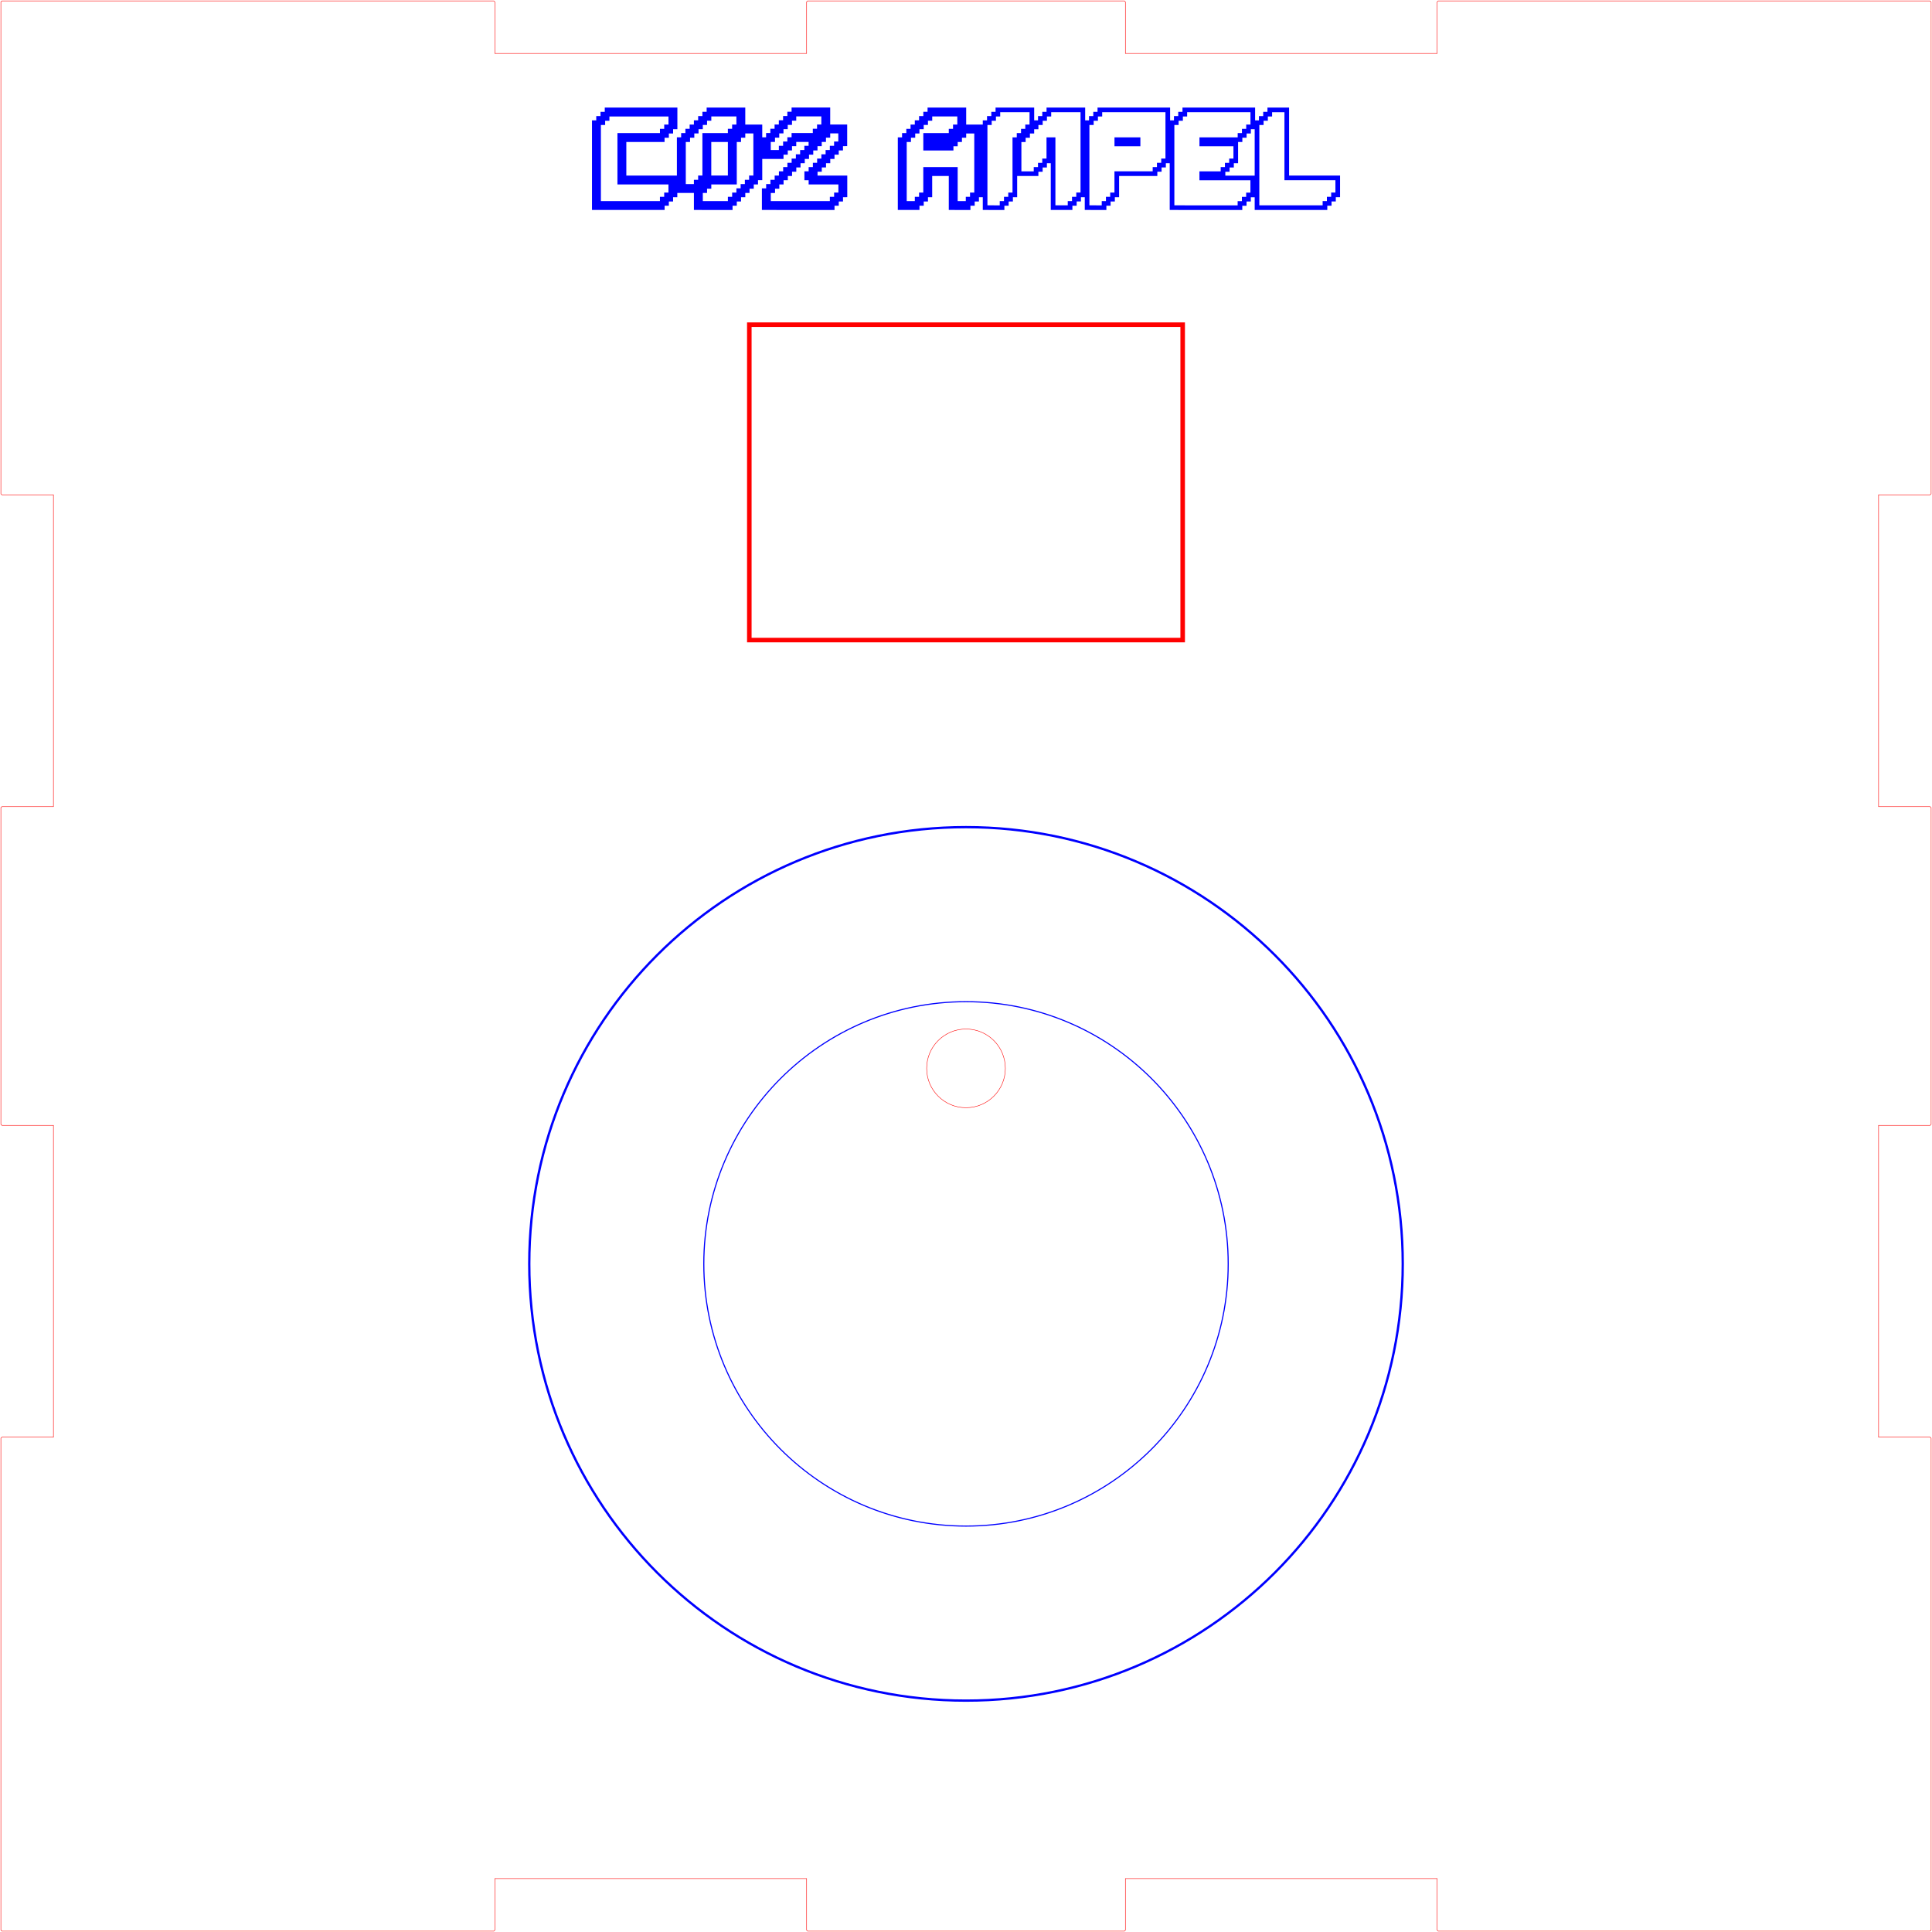
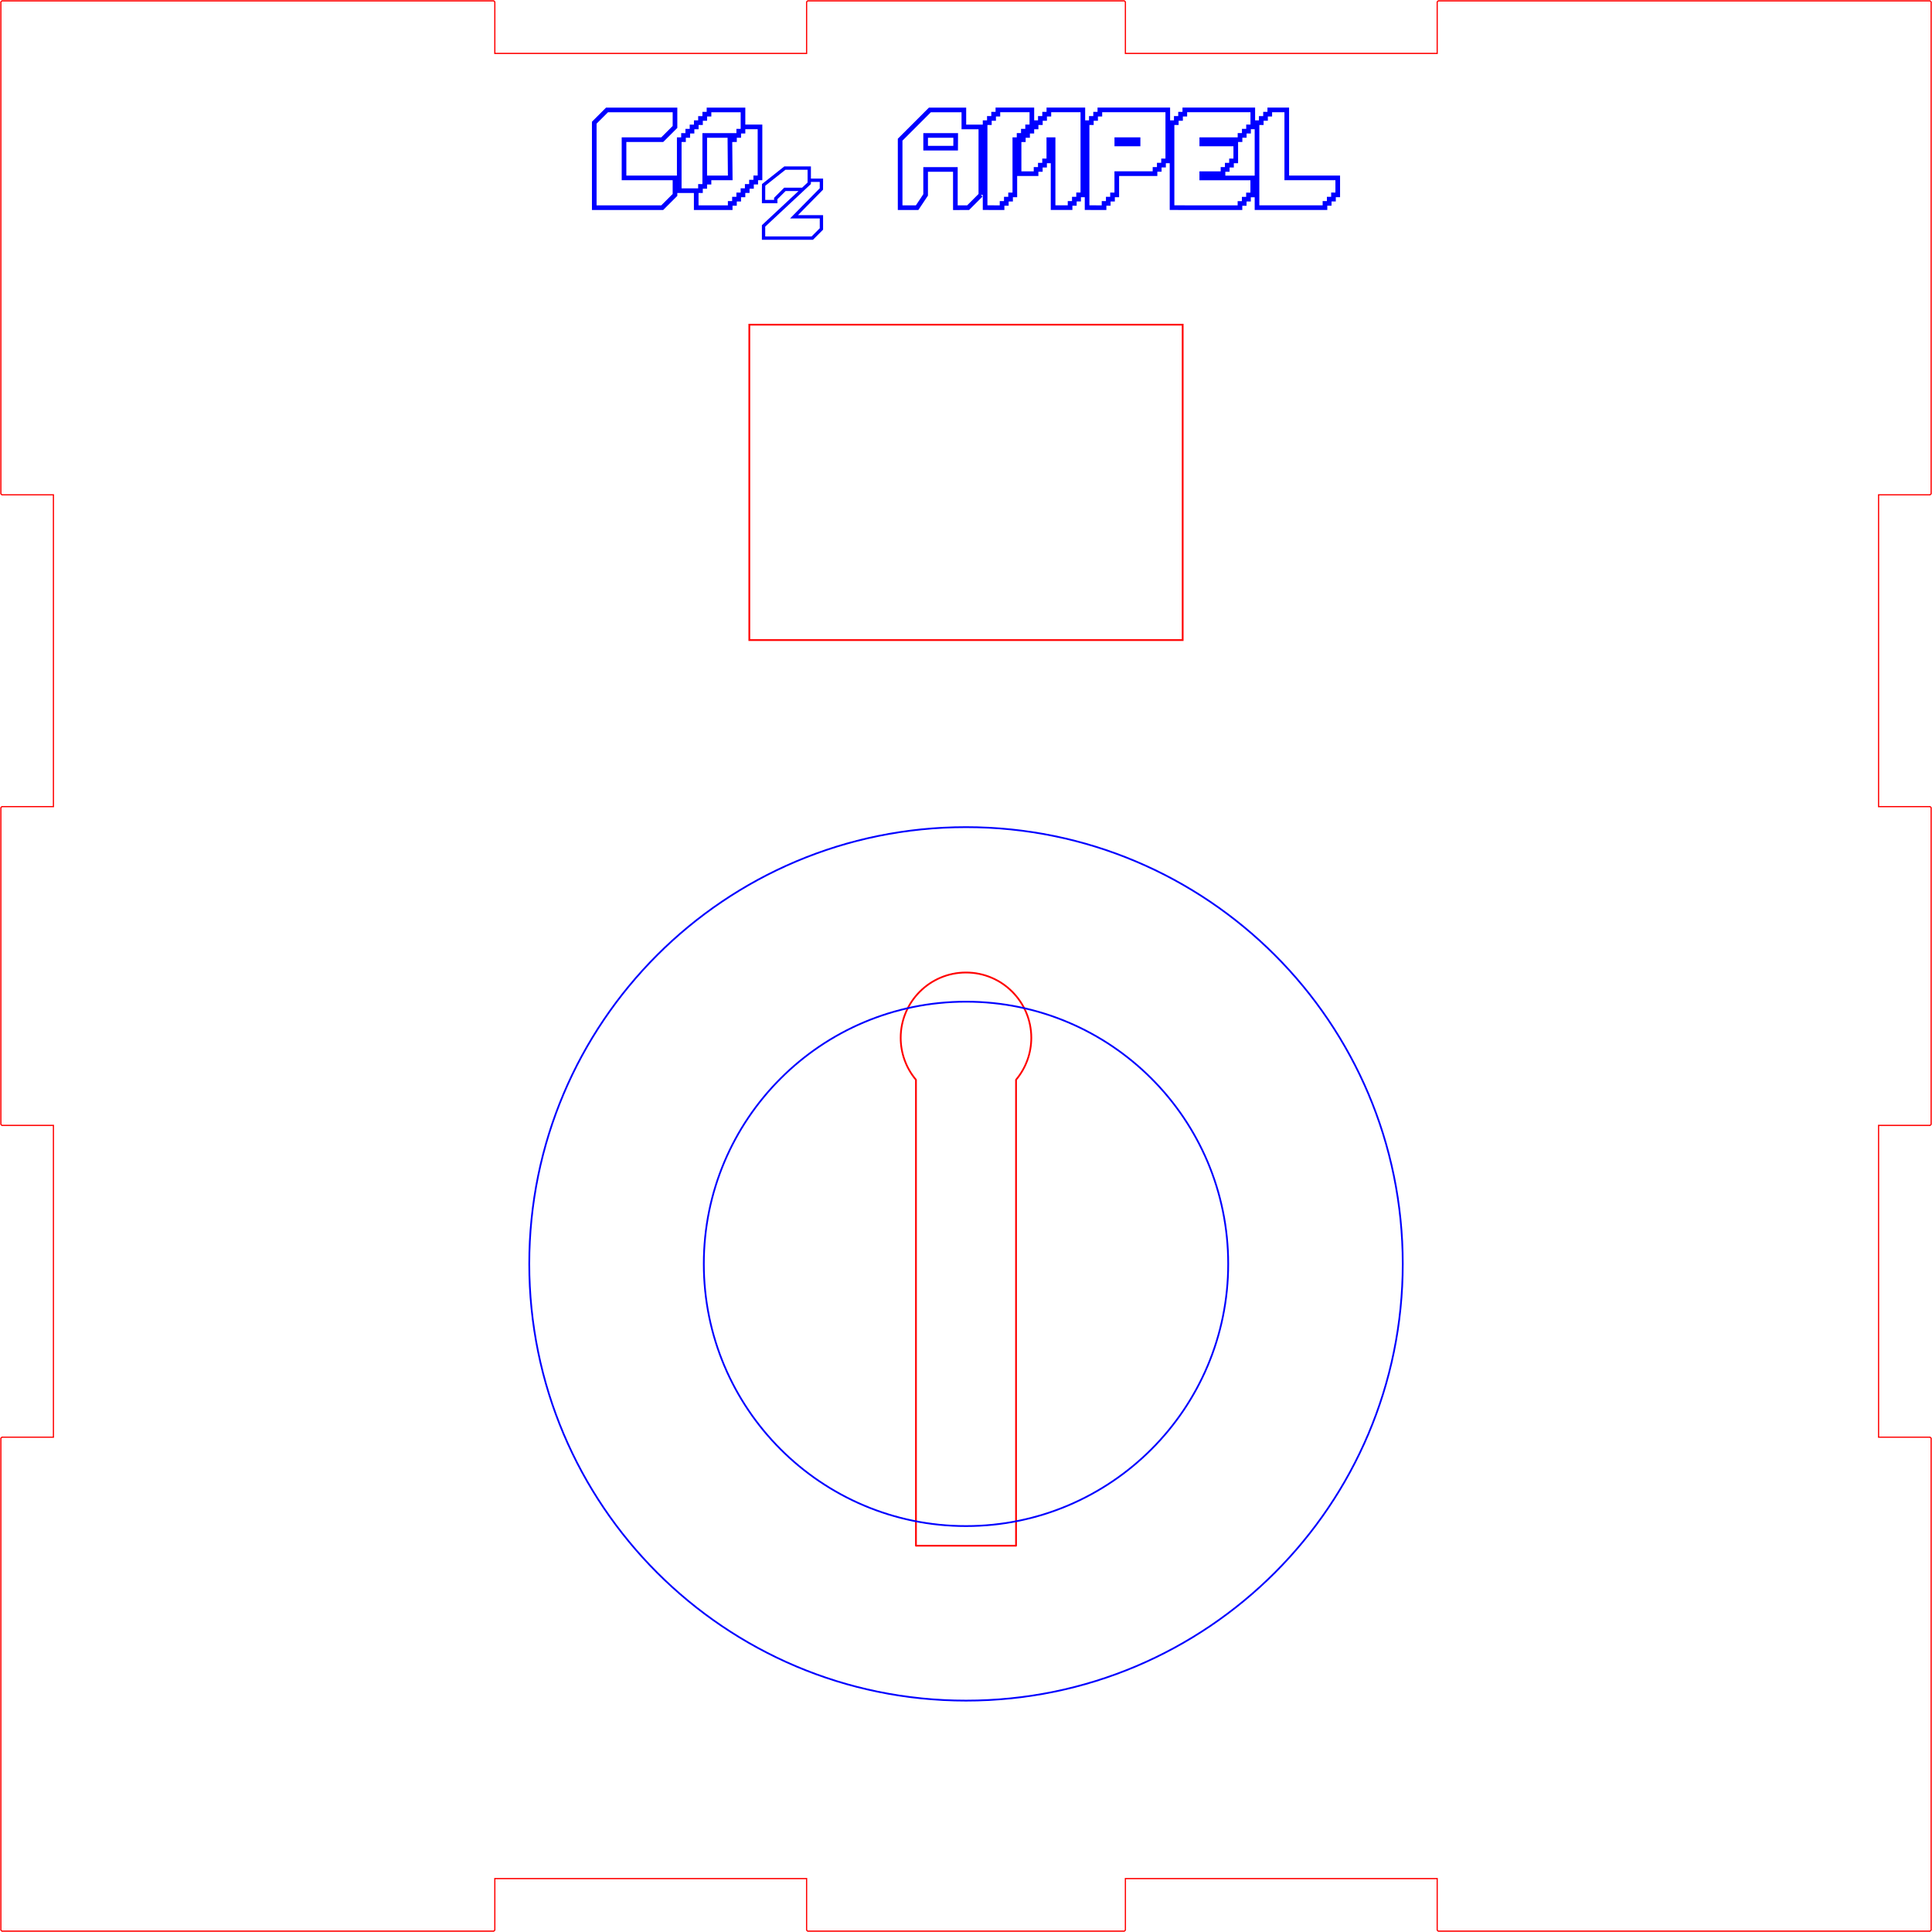
<svg xmlns="http://www.w3.org/2000/svg" width="110.3mm" height="110.3mm" viewBox="0 0 110.3 110.3" version="1.1" id="svg3567">
+   <style id="style862" />
  <defs id="defs3561" />
  <g id="layer1" transform="translate(20.30327,-37.74772)">
-     <path d="m 7.947,147.939 v -2.941 h 17.8 v 2.941 l 0.059,0.059 h 18.082 l 0.059,-0.059 v -2.941 h 17.8 v 2.941 l 0.059,0.059 h 28.082 l 0.059,-0.059 v -28.082 l -0.059,-0.059 h -2.941 v -17.8 h 2.941 l 0.059,-0.059 V 83.857 l -0.059,-0.059 h -2.941 v -17.8 h 2.941 l 0.059,-0.059 v -28.082 l -0.059,-0.059 h -28.082 l -0.059,0.059 v 2.941 h -17.8 v -2.941 l -0.059,-0.059 h -18.082 l -0.059,0.059 v 2.941 h -17.8 v -2.941 l -0.059,-0.059 h -28.082 l -0.059,0.059 v 28.082 l 0.059,0.059 h 2.941 v 17.8 h -2.941 l -0.059,0.059 v 18.082 l 0.059,0.059 h 2.941 v 17.8 h -2.941 l -0.059,0.059 v 28.082 l 0.059,0.059 h 28.082 z" id="front_outsideCutPath" style="font-size:12px;vector-effect:non-scaling-stroke;fill:none;fill-rule:evenodd;stroke:#ff0000;stroke-width:0.1;stroke-linecap:round" />
-     <ellipse ry="24.934" rx="24.934" cy="109.904" cx="34.847" id="path5237" style="opacity:1;fill:none;fill-opacity:0.51;stroke:#0000ff;stroke-width:0.132;stroke-miterlimit:4;stroke-dasharray:none;stroke-dashoffset:0;stroke-opacity:1" />
-     <rect y="56.284" x="22.476" height="18.006" width="24.741" id="rect5239" style="opacity:1;fill:none;fill-opacity:1;stroke:#ff0000;stroke-width:0.259;stroke-miterlimit:4;stroke-dasharray:none;stroke-dashoffset:0;stroke-opacity:1" />
+     <path d="m 7.947,147.939 v -2.941 h 17.8 v 2.941 l 0.059,0.059 h 18.082 l 0.059,-0.059 v -2.941 h 17.8 v 2.941 l 0.059,0.059 h 28.082 l 0.059,-0.059 v -28.082 l -0.059,-0.059 h -2.941 v -17.8 h 2.941 l 0.059,-0.059 V 83.857 l -0.059,-0.059 h -2.941 v -17.8 h 2.941 l 0.059,-0.059 v -28.082 l -0.059,-0.059 h -28.082 l -0.059,0.059 v 2.941 h -17.8 v -2.941 l -0.059,-0.059 h -18.082 l -0.059,0.059 v 2.941 h -17.8 v -2.941 l -0.059,-0.059 h -28.082 l -0.059,0.059 v 28.082 l 0.059,0.059 h 2.941 v 17.8 h -2.941 l -0.059,0.059 v 18.082 l 0.059,0.059 h 2.941 v 17.8 h -2.941 l -0.059,0.059 v 28.082 l 0.059,0.059 h 28.082 z" id="front_outsideCutPath" style="font-size:12px;vector-effect:non-scaling-stroke;fill:none;fill-rule:evenodd;stroke:#ff0000;stroke-width:0.259;stroke-linecap:butt;stroke-miterlimit:4;stroke-dasharray:none" />
+     <ellipse ry="24.934" rx="24.934" cy="109.904" cx="34.847" id="path5237" style="opacity:1;fill:none;fill-opacity:0.51;stroke:#0000ff;stroke-width:0.1;stroke-miterlimit:4;stroke-dasharray:none;stroke-dashoffset:0;stroke-opacity:1" />
+     <rect y="56.284" x="22.476" height="18.006" width="24.741" id="rect5239" style="stroke-opacity:1;stroke-dashoffset:0;stroke-dasharray:none;stroke-miterlimit:4;stroke-width:0.1;stroke:#ff0000;fill-opacity:1;fill:none;opacity:1" />
    <g id="text5255" style="font-style:normal;font-variant:normal;font-weight:normal;font-stretch:normal;font-size:7.761px;line-height:1.25;font-family:'High Score';-inkscape-font-specification:'High Score';letter-spacing:0px;word-spacing:0px;fill:none;fill-opacity:1;stroke:#0000ff;stroke-width:0.265;stroke-opacity:1" aria-label="CO2 Ampel" transform="translate(-20.30327,-73.33561)">
-       <path id="path8144" style="fill:none;fill-opacity:1;stroke:#0000ff;stroke-width:0.265;stroke-opacity:1" d="m 37.809,122.696 v -0.243 h 0.243 v 0.243 z m 0.243,-0.243 v -0.243 h 0.243 v 0.243 z m 0.243,-0.243 v -0.728 H 35.383 v -2.668 h 2.425 v 0.243 h -2.183 v 2.183 h 2.91 v 0.97 z m -0.485,-3.395 v -0.243 h 0.243 v 0.243 z m 0.243,-0.243 v -0.243 h 0.243 v 0.243 z m -4.123,4.366 v -4.851 h 0.243 v 4.608 h 3.638 v 0.243 z m 0.243,-4.851 v -0.243 h 0.243 v 0.243 z m 0.243,-0.243 v -0.243 h 0.243 v 0.243 z m 3.881,0.485 v -0.728 h -3.638 v -0.243 h 3.881 v 0.97 z" />
-       <path id="path8146" style="fill:none;fill-opacity:1;stroke:#0000ff;stroke-width:0.265;stroke-opacity:1" d="m 41.689,122.696 v -0.243 h 0.243 v 0.243 z m 0.243,-0.243 v -0.243 h 0.243 v 0.243 z m -2.183,0.485 v -0.97 h 0.243 v 0.728 h 1.698 v 0.243 z m 2.425,-0.728 v -0.243 h 0.243 v 0.243 z m -2.183,-0.243 v -0.243 h 0.243 v 0.243 z m 2.425,0 v -0.243 h 0.243 v 0.243 z m -2.668,-0.243 v -0.243 h 0.243 v 0.243 z m 0.485,0 v -0.243 h 0.243 v 0.243 z m 2.425,0 v -0.243 h 0.243 v 0.243 z m -2.668,-0.243 v -0.243 h 0.243 v 0.243 z m 2.91,0 v -0.243 h 0.243 v 0.243 z m -4.123,0.485 v -2.91 h 0.243 v 2.668 h 0.728 v 0.243 z m 1.698,-0.485 v -0.243 h 1.213 v -2.183 h 0.243 v 2.425 z m -1.455,-2.425 v -0.243 h 0.243 v 0.243 z m 1.213,2.183 v -2.425 h 1.455 v 0.243 h -1.213 v 2.183 z m 1.698,-2.183 v -0.243 h 0.243 v 0.243 z m -2.668,-0.243 v -0.243 h 0.243 v 0.243 z m 2.425,0 v -0.243 h 0.243 v 0.243 z m 0.485,0 v -0.243 h 0.243 v 0.243 z m -2.668,-0.243 v -0.243 h 0.243 v 0.243 z m 2.425,0 v -0.243 h 0.243 v 0.243 z m 1.213,2.668 v -2.668 h -0.728 v -0.243 h 0.97 v 2.91 z m -3.395,-2.91 v -0.243 h 0.243 v 0.243 z m 0.243,-0.243 v -0.243 h 0.243 v 0.243 z m 0.243,-0.243 v -0.243 h 0.243 v 0.243 z m 1.94,0.485 v -0.728 h -1.698 v -0.243 h 1.94 v 0.97 z" />
-       <path id="path8148" style="fill:none;fill-opacity:1;stroke:#0000ff;stroke-width:0.265;stroke-opacity:1" d="m 47.51,122.696 v -0.243 h 0.243 v 0.243 z m 0.243,-0.243 v -0.243 h 0.243 v 0.243 z m -4.123,0.485 v -0.97 h 0.243 v 0.728 h 3.638 v 0.243 z m 0.243,-0.97 v -0.243 h 0.243 v 0.243 z m 0.243,-0.243 v -0.243 h 0.243 v 0.243 z m 0.243,-0.243 v -0.243 h 0.243 v 0.243 z m 3.638,0.728 v -0.728 h -1.698 v -0.243 h 1.94 v 0.97 z m -3.395,-0.97 v -0.243 h 0.243 v 0.243 z m 1.455,0 v -0.243 h 0.243 v 0.243 z m -1.213,-0.243 v -0.243 h 0.243 v 0.243 z m 1.455,0 v -0.243 h 0.243 v 0.243 z m -1.213,-0.243 v -0.243 h 0.243 v 0.243 z m 1.455,0 v -0.243 h 0.243 v 0.243 z m -1.213,-0.243 v -0.243 h 0.243 v 0.243 z m 1.455,0 v -0.243 h 0.243 v 0.243 z m -1.213,-0.243 v -0.243 h 0.243 v 0.243 z m 1.455,0 v -0.243 h 0.243 v 0.243 z m -1.213,-0.243 v -0.243 h 0.243 v 0.243 z m 1.455,0 v -0.243 h 0.243 v 0.243 z m -2.668,-0.243 v -0.243 h 0.243 v 0.243 z m 1.455,0 v -0.243 h 0.243 v 0.243 z m 1.455,0 v -0.243 h 0.243 v 0.243 z m -2.668,-0.243 v -0.243 h 0.243 v 0.243 z m 1.455,0 v -0.243 h 0.243 v 0.243 z m 1.455,0 v -0.243 h 0.243 v 0.243 z m -4.123,0.485 v -0.97 h 0.243 v 0.728 h 0.728 v 0.243 z m 1.455,-0.728 v -0.243 h 0.243 v 0.243 z m 1.455,0 v -0.243 h 0.243 v 0.243 z m -2.668,-0.243 v -0.243 h 0.243 v 0.243 z m 1.455,0 v -0.243 h 1.213 v 0.243 z m 1.455,0 v -0.243 h 0.243 v 0.243 z m -2.668,-0.243 v -0.243 h 0.243 v 0.243 z m 2.425,0 v -0.243 h 0.243 v 0.243 z m 0.485,0 v -0.243 h 0.243 v 0.243 z m -2.668,-0.243 v -0.243 h 0.243 v 0.243 z m 2.425,0 v -0.243 h 0.243 v 0.243 z m 1.213,0.728 v -0.728 h -0.728 v -0.243 h 0.97 v 0.97 z m -3.395,-0.97 v -0.243 h 0.243 v 0.243 z m 0.243,-0.243 v -0.243 h 0.243 v 0.243 z m 0.243,-0.243 v -0.243 h 0.243 v 0.243 z m 1.94,0.485 v -0.728 h -1.698 v -0.243 h 1.94 v 0.97 z" />
-       <path id="path8150" style="fill:none;fill-opacity:1;stroke:#0000ff;stroke-width:0.265;stroke-opacity:1" d="m 52.361,122.696 v -0.243 h 0.243 v 0.243 z m 2.91,0 v -0.243 h 0.243 v 0.243 z m -2.668,-0.243 v -0.243 h 0.243 v 0.243 z m 2.91,0 v -0.243 h 0.243 v 0.243 z m -1.213,0.485 v -1.94 h -1.213 v 1.213 h -0.243 v -1.455 h 1.698 v 1.94 h 0.728 v 0.243 z m -2.91,0 v -3.881 h 0.243 v 3.638 h 0.728 v 0.243 z m 2.91,-3.638 v -0.243 h 0.243 v 0.243 z m -2.668,-0.243 v -0.243 h 0.243 v 0.243 z m 1.213,0.485 v -0.728 h 1.455 v 0.243 h -1.213 v 0.243 h 1.213 v 0.243 z m 1.698,-0.485 v -0.243 h 0.243 v 0.243 z m -2.668,-0.243 v -0.243 h 0.243 v 0.243 z m 2.425,0 v -0.243 h 0.243 v 0.243 z m 0.485,0 v -0.243 h 0.243 v 0.243 z m -2.668,-0.243 v -0.243 h 0.243 v 0.243 z m 2.425,0 v -0.243 h 0.243 v 0.243 z m 1.213,3.638 v -3.638 h -0.728 v -0.243 h 0.97 v 3.881 z m -3.395,-3.881 v -0.243 h 0.243 v 0.243 z m 0.243,-0.243 v -0.243 h 0.243 v 0.243 z m 0.243,-0.243 v -0.243 h 0.243 v 0.243 z m 1.94,0.485 v -0.728 h -1.698 v -0.243 h 1.94 v 0.97 z" />
+       <path id="path8144" style="fill:none;fill-opacity:1;stroke:#0000ff;stroke-width:0.265;stroke-opacity:1" d="m 35.626,119.058 v 2.183 h 2.91 v 0.97 l -0.728,0.728 h -3.881 v -4.851 l 0.728,-0.728 h 3.881 v 0.97 l -0.728,0.728 z" />
+       <path id="path8146" style="fill:none;fill-opacity:1;stroke:#0000ff;stroke-width:0.265;stroke-opacity:1" d="m 39.749,121.968 h -0.97 v -2.91 h 0.243 l -10e-7,-0.242 0.243,1.8e-4 v -0.243 h 0.243 v -0.243 h 0.243 v -0.243 H 39.992 V 117.845 h 0.243 v -0.243 h 0.243 v -0.243 h 1.94 l -6e-6,0.97 v 0.243 h -0.243 v 0.243 h -0.243 v 0.243 l -0.262,0.003 m -1.436,2.422 h 0.243 v -0.243 h 1.213 l -0.019,-2.179 6.72e-4,-0.246 H 40.234 l 2e-6,2.668 v 0.243 h -0.243 v 0.243 h -0.243 v 0.97 h 1.94 l 2e-6,-0.243 h 0.243 v -0.243 h 0.243 v -0.243 l 0.243,3.4e-4 v -0.243 h 0.243 v -0.243 h 0.243 v -0.243 l 0.243,1e-5 v -0.243 h 0.243 v -2.91 h -0.97" />
+       <path id="path8148" style="fill:none;fill-opacity:1;stroke:#0000ff;stroke-width:0.19;stroke-opacity:1" d="m 45.834,121.895 h -1.024 l -0.522,0.522 v 0.174 h -0.695 v -0.695 l 0.004,-0.256 1.213,-0.961 h 1.391 l -1.9e-5,0.695 m 0,0 h 0.695 l -0.002,0.498 -1.563,1.588 h 1.565 v 0.695 l -0.522,0.522 h -2.782 v -0.695 l 2.608,-2.434 z" />
+       <path id="path8150" style="fill:none;fill-opacity:1;stroke:#0000ff;stroke-width:0.265;stroke-opacity:1" d="m 54.558,119.543 h -1.712 v -0.728 l 1.716,10e-4 z m 1.44,2.668 v -3.881 l -0.97,2e-4 v -0.97 h -1.94 l -1.455,1.455 -0.243,0.243 v 3.881 h 0.97 l 0.485,-0.728 v -1.455 h 1.698 v 2.186 l 0.728,-0.003 0.728,-0.728" />
      <path id="path8152" style="fill:none;fill-opacity:1;stroke:#0000ff;stroke-width:0.265;stroke-opacity:1" d="m 56.241,122.938 v -4.851 h 0.243 v -0.243 h 0.243 v -0.243 h 0.243 v -0.243 h 1.94 v 0.97 h -0.243 v 0.243 h -0.243 v 0.243 h -0.243 v 0.243 h -0.243 v 3.153 h -0.243 v 0.243 h -0.243 v 0.243 h -0.243 v 0.243 z m 3.881,0 v -3.881 h -0.243 v 1.213 h -0.243 v 0.243 h -0.243 v 0.243 h -0.243 v 0.243 h -0.97 v -1.94 h 0.243 v -0.243 h 0.243 v -0.243 h 0.243 v -0.243 h 0.243 v -0.243 h 0.243 v -0.243 h 0.243 v -0.243 h 0.243 v -0.243 h 1.94 v 4.851 h -0.243 v 0.243 h -0.243 v 0.243 H 61.092 v 0.243 z" />
      <path id="path8154" style="fill:none;fill-opacity:1;stroke:#0000ff;stroke-width:0.265;stroke-opacity:1" d="m 64.973,119.3 v -0.243 h -1.213 v 0.243 z m -2.91,3.638 v -4.851 h 0.243 v -0.243 h 0.243 v -0.243 h 0.243 v -0.243 H 66.67 v 2.91 h -0.243 v 0.243 h -0.243 v 0.243 h -0.243 v 0.243 h -2.183 v 1.213 h -0.243 v 0.243 h -0.243 v 0.243 H 63.032 v 0.243 z" />
      <path id="path8156" style="fill:none;fill-opacity:1;stroke:#0000ff;stroke-width:0.265;stroke-opacity:1" d="m 66.913,122.938 v -4.851 h 0.243 v -0.243 h 0.243 v -0.243 h 0.243 v -0.243 h 3.881 v 0.97 h -0.243 v 0.243 h -0.243 v 0.243 h -0.243 v 0.243 h -2.183 v 0.243 h 1.94 v 0.97 H 70.308 v 0.243 h -0.243 v 0.243 H 69.823 v 0.243 h -1.213 v 0.243 h 2.91 v 0.97 h -0.243 v 0.243 h -0.243 v 0.243 h -0.243 v 0.243 z" />
      <path id="path8158" style="fill:none;fill-opacity:1;stroke:#0000ff;stroke-width:0.265;stroke-opacity:1" d="m 71.764,122.938 v -4.851 h 0.243 v -0.243 h 0.243 v -0.243 h 0.243 v -0.243 h 0.97 v 3.881 h 2.91 v 0.97 h -0.243 v 0.243 H 75.887 v 0.243 h -0.243 v 0.243 z" />
+       <text xml:space="preserve" style="font-style:normal;font-weight:normal;font-size:10.583px;line-height:1.25;font-family:sans-serif;fill:#000000;fill-opacity:1;stroke:none;stroke-width:0.07" x="48.257" y="125.731" id="text4792">
+         <tspan id="tspan4790" x="48.257" y="125.731" style="stroke-width:0.07" />
+       </text>
    </g>
-     <circle style="opacity:1;fill:none;fill-opacity:1;fill-rule:evenodd;stroke:#ff0000;stroke-width:0.026;stroke-linecap:round;stroke-linejoin:round;stroke-miterlimit:4;stroke-dasharray:none;stroke-opacity:1" id="path838" cx="34.847" cy="98.742" r="2.246" />
-     <circle style="opacity:1;fill:none;fill-opacity:1;fill-rule:evenodd;stroke:#0000ff;stroke-width:0.063;stroke-linecap:round;stroke-linejoin:miter;stroke-miterlimit:4;stroke-dasharray:none;stroke-opacity:1" id="path1714" cx="34.847" cy="109.904" r="14.969" />
+     <path id="path838" style="stroke-opacity:1;stroke-dasharray:none;stroke-miterlimit:4;stroke-linejoin:round;stroke-linecap:round;stroke-width:0.378;stroke:#ff0000;fill-rule:evenodd;fill-opacity:1;fill:none;opacity:1" d="m 208.402,209.848 a 14.091,14.091 0 0 0 -14.053,14.09 14.091,14.091 0 0 0 3.293,9.053 v 100.541 h 21.598 V 232.99 a 14.091,14.091 0 0 0 3.291,-9.053 14.091,14.091 0 0 0 -14.09,-14.09 14.091,14.091 0 0 0 -0.039,0 z" transform="matrix(0.2645833,0,0,0.2645833,-20.30327,37.74772)" />
+     <circle style="opacity:1;fill:none;fill-opacity:1;fill-rule:evenodd;stroke:#0000ff;stroke-width:0.1;stroke-linecap:round;stroke-linejoin:miter;stroke-miterlimit:4;stroke-dasharray:none;stroke-opacity:1" id="path1714" cx="34.847" cy="109.904" r="14.969" />
  </g>
</svg>
